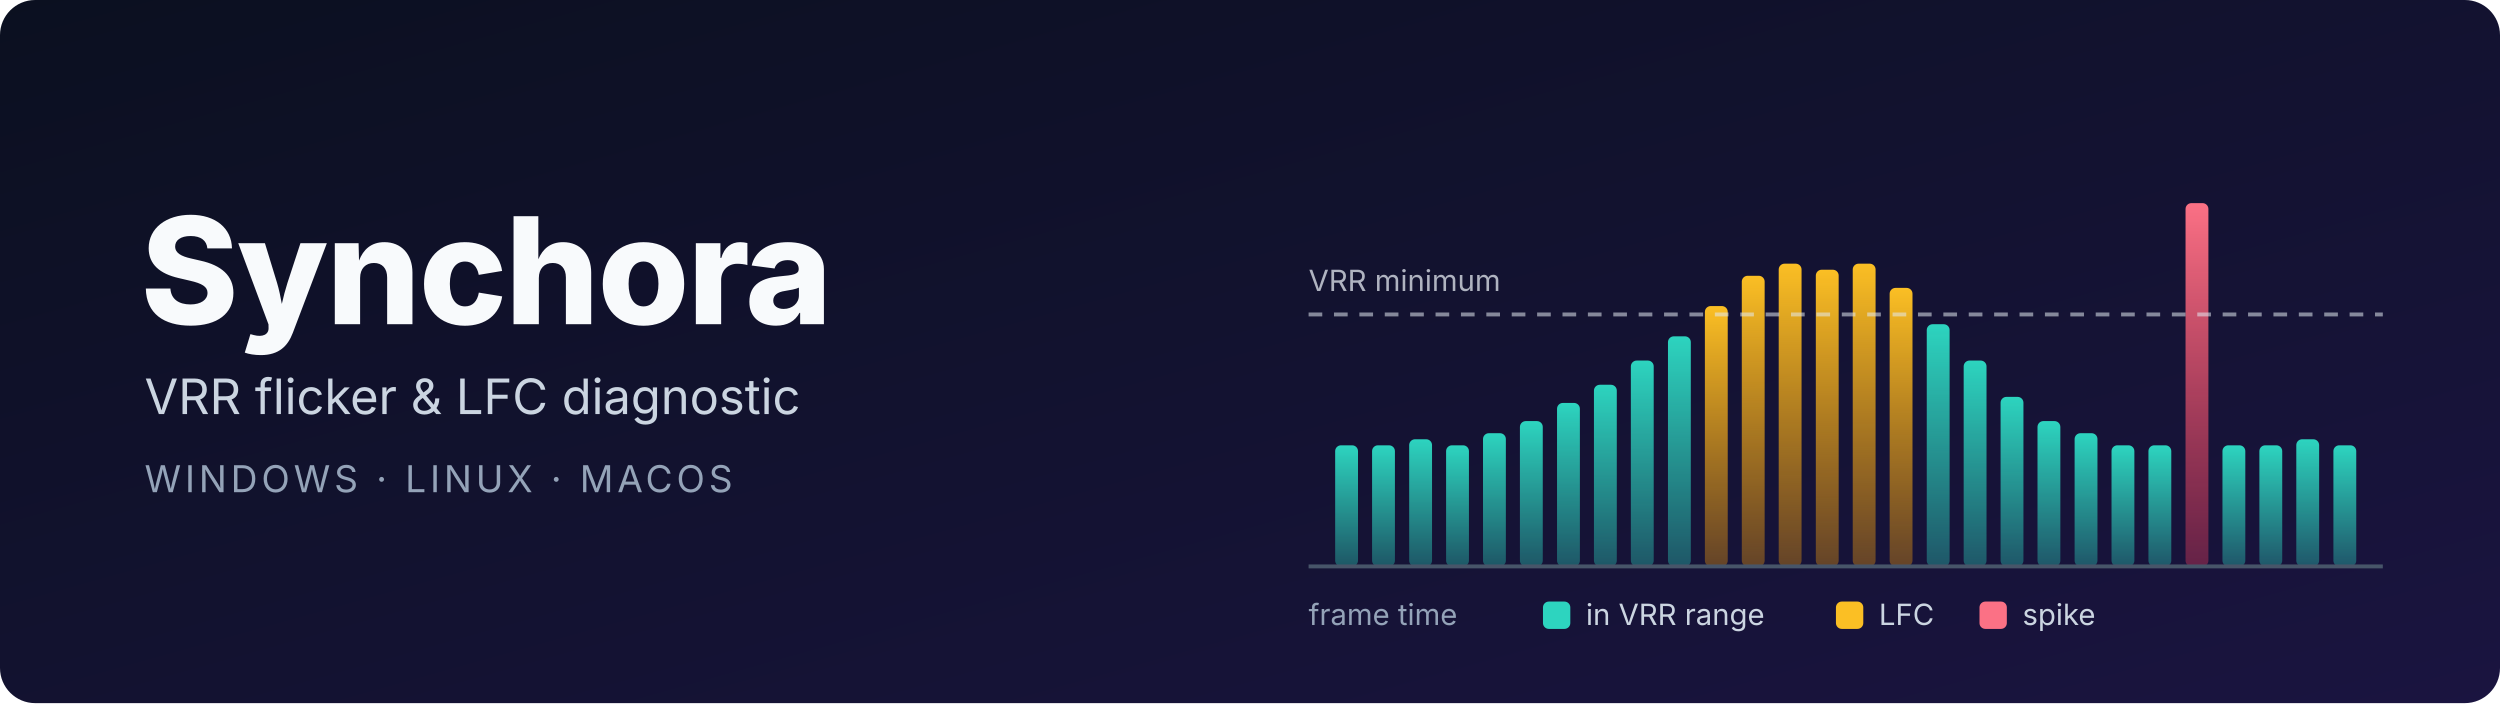
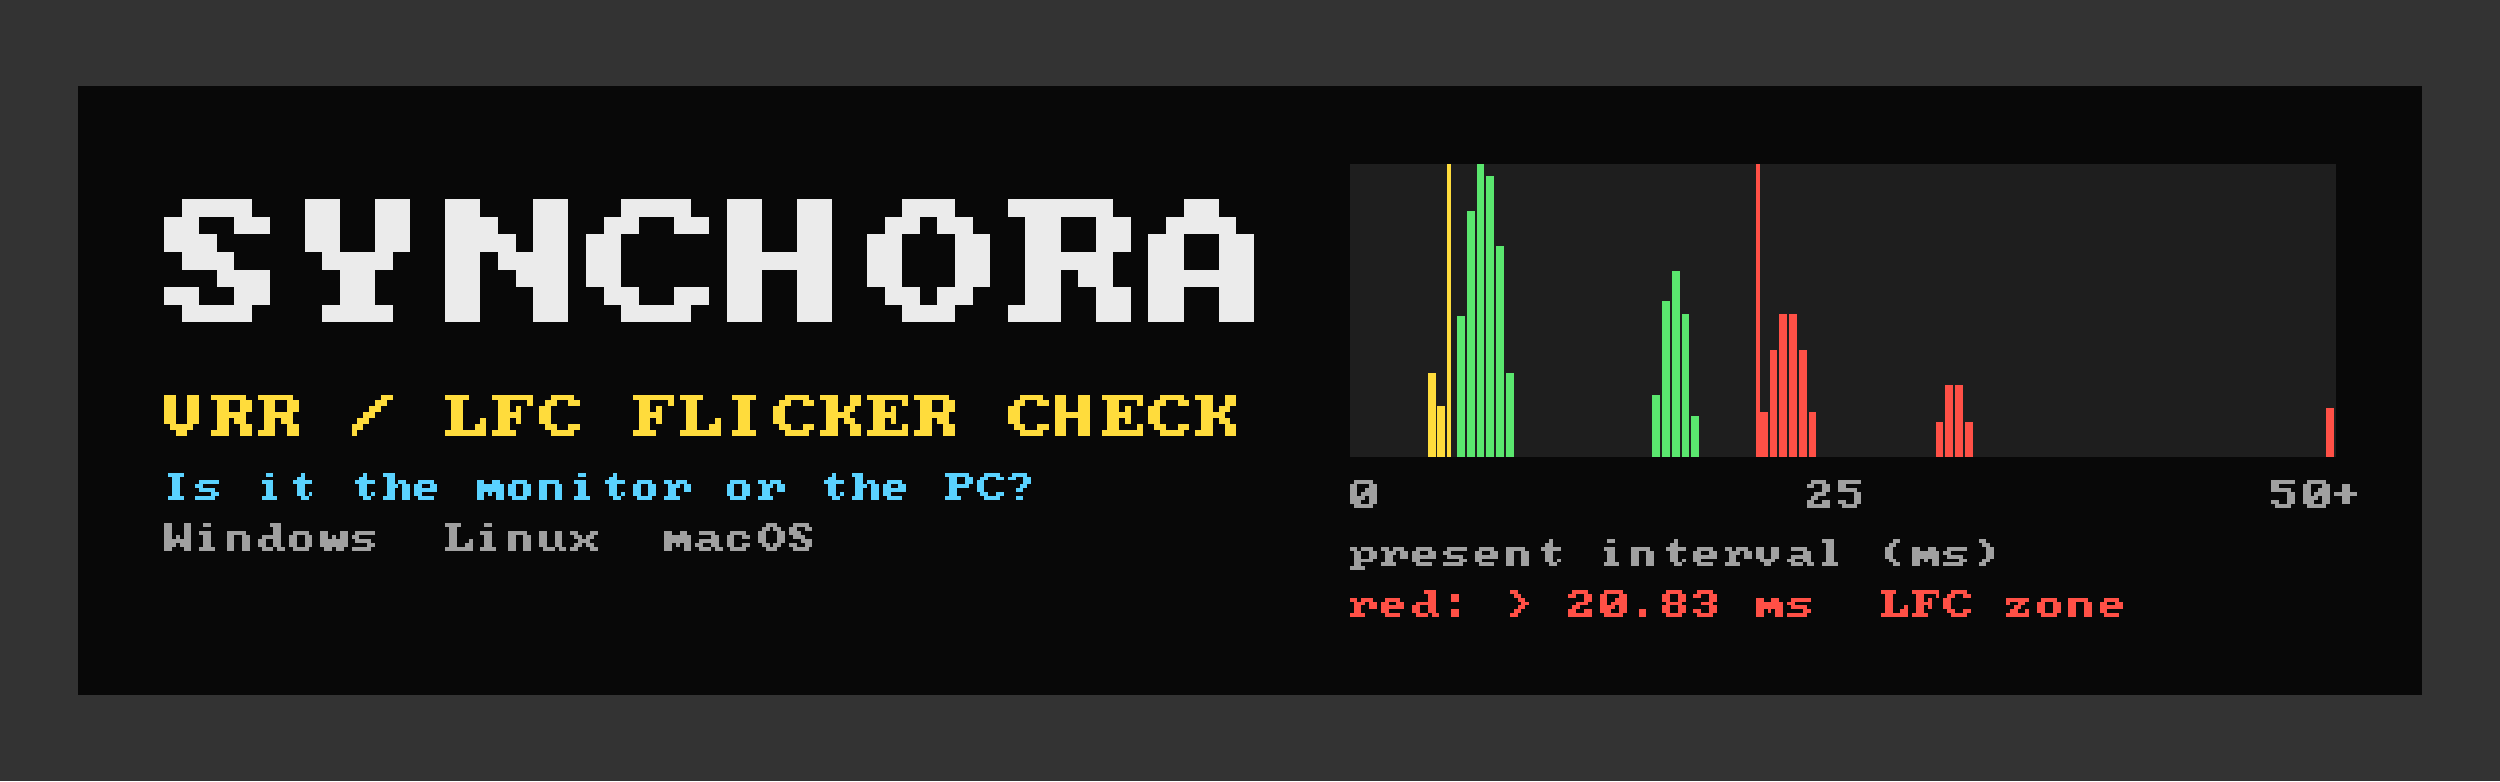
- <svg xmlns="http://www.w3.org/2000/svg" width="1280" height="360" viewBox="0 0 1280 360">
-   <defs>
-     <linearGradient id="bg" x1="0" y1="0" x2="1" y2="1">
-       <stop offset="0" stop-color="#0b1020" />
-       <stop offset="1" stop-color="#1a1440" />
-     </linearGradient>
-     <linearGradient id="ok" x1="0" y1="1" x2="0" y2="0">
-       <stop offset="0" stop-color="#2dd4bf" stop-opacity=".35" />
-       <stop offset="1" stop-color="#2dd4bf" />
-     </linearGradient>
-     <linearGradient id="lfc" x1="0" y1="1" x2="0" y2="0">
-       <stop offset="0" stop-color="#f59e0b" stop-opacity=".35" />
-       <stop offset="1" stop-color="#fbbf24" />
-     </linearGradient>
-     <linearGradient id="spk" x1="0" y1="1" x2="0" y2="0">
-       <stop offset="0" stop-color="#f43f5e" stop-opacity=".35" />
-       <stop offset="1" stop-color="#fb7185" />
-     </linearGradient>
-   </defs>
-   <rect width="1280" height="360" rx="18" fill="url(#bg)" />
-   <text x="72" y="166.0" font-family="Inter, Segoe UI, Helvetica Neue, Helvetica, Arial, sans-serif" font-size="76" font-weight="800" fill="#f8fafc" letter-spacing="-1">Synchora</text>
-   <text x="74" y="212.0" font-family="Inter, Segoe UI, Helvetica Neue, Helvetica, Arial, sans-serif" font-size="25" fill="#cbd5e1">VRR flicker &amp; LFC diagnostic</text>
-   <text x="74" y="252.0" font-family="Inter, Segoe UI, Helvetica Neue, Helvetica, Arial, sans-serif" font-size="19" fill="#94a3b8" letter-spacing="2">WINDOWS · LINUX · MACOS</text>
-   <rect x="683.6" y="228.0" width="11.7" height="62.0" rx="3" fill="url(#ok)" />
-   <rect x="702.5" y="228.0" width="11.7" height="62.0" rx="3" fill="url(#ok)" />
-   <rect x="721.5" y="224.9" width="11.7" height="65.1" rx="3" fill="url(#ok)" />
-   <rect x="740.4" y="228.0" width="11.7" height="62.0" rx="3" fill="url(#ok)" />
-   <rect x="759.3" y="221.8" width="11.7" height="68.2" rx="3" fill="url(#ok)" />
-   <rect x="778.2" y="215.6" width="11.7" height="74.4" rx="3" fill="url(#ok)" />
-   <rect x="797.2" y="206.3" width="11.7" height="83.7" rx="3" fill="url(#ok)" />
-   <rect x="816.1" y="197.0" width="11.7" height="93.0" rx="3" fill="url(#ok)" />
-   <rect x="835.0" y="184.6" width="11.7" height="105.4" rx="3" fill="url(#ok)" />
-   <rect x="854.0" y="172.2" width="11.7" height="117.8" rx="3" fill="url(#ok)" />
-   <rect x="872.9" y="156.7" width="11.7" height="133.3" rx="3" fill="url(#lfc)" />
-   <rect x="891.8" y="141.2" width="11.7" height="148.8" rx="3" fill="url(#lfc)" />
-   <rect x="910.7" y="135.0" width="11.7" height="155.0" rx="3" fill="url(#lfc)" />
-   <rect x="929.7" y="138.1" width="11.7" height="151.9" rx="3" fill="url(#lfc)" />
-   <rect x="948.6" y="135.0" width="11.7" height="155.0" rx="3" fill="url(#lfc)" />
-   <rect x="967.5" y="147.4" width="11.7" height="142.6" rx="3" fill="url(#lfc)" />
-   <rect x="986.5" y="166.0" width="11.7" height="124.0" rx="3" fill="url(#ok)" />
-   <rect x="1005.4" y="184.6" width="11.7" height="105.4" rx="3" fill="url(#ok)" />
-   <rect x="1024.3" y="203.2" width="11.7" height="86.8" rx="3" fill="url(#ok)" />
-   <rect x="1043.2" y="215.6" width="11.7" height="74.4" rx="3" fill="url(#ok)" />
-   <rect x="1062.2" y="221.8" width="11.7" height="68.2" rx="3" fill="url(#ok)" />
-   <rect x="1081.1" y="228.0" width="11.7" height="62.0" rx="3" fill="url(#ok)" />
-   <rect x="1100.0" y="228.0" width="11.7" height="62.0" rx="3" fill="url(#ok)" />
-   <rect x="1119.0" y="104.0" width="11.7" height="186.0" rx="3" fill="url(#spk)" />
-   <rect x="1137.9" y="228.0" width="11.7" height="62.0" rx="3" fill="url(#ok)" />
-   <rect x="1156.8" y="228.0" width="11.7" height="62.0" rx="3" fill="url(#ok)" />
-   <rect x="1175.7" y="224.9" width="11.7" height="65.1" rx="3" fill="url(#ok)" />
-   <rect x="1194.7" y="228.0" width="11.7" height="62.0" rx="3" fill="url(#ok)" />
-   <line x1="670" y1="161.0" x2="1220" y2="161.0" stroke="#e2e8f0" stroke-opacity=".55" stroke-width="2" stroke-dasharray="7 6" />
-   <text x="670" y="149.0" font-family="Inter, Segoe UI, Helvetica Neue, Helvetica, Arial, sans-serif" font-size="15" fill="#e2e8f0" fill-opacity=".75">VRR minimum</text>
-   <line x1="670" y1="290.0" x2="1220" y2="290.0" stroke="#475569" stroke-width="2" />
-   <text x="670" y="320.0" font-family="Inter, Segoe UI, Helvetica Neue, Helvetica, Arial, sans-serif" font-size="15" fill="#94a3b8">frame time</text>
-   <rect x="790" y="308.0" width="14" height="14" rx="3" fill="#2dd4bf" />
-   <text x="812" y="320.0" font-family="Inter, Segoe UI, Helvetica Neue, Helvetica, Arial, sans-serif" font-size="15" fill="#cbd5e1">in VRR range</text>
-   <rect x="940.0" y="308.0" width="14" height="14" rx="3" fill="#fbbf24" />
-   <text x="962.0" y="320.0" font-family="Inter, Segoe UI, Helvetica Neue, Helvetica, Arial, sans-serif" font-size="15" fill="#cbd5e1">LFC</text>
-   <rect x="1013.5" y="308.0" width="14" height="14" rx="3" fill="#fb7185" />
-   <text x="1035.5" y="320.0" font-family="Inter, Segoe UI, Helvetica Neue, Helvetica, Arial, sans-serif" font-size="15" fill="#cbd5e1">spike</text>
+ <svg xmlns="http://www.w3.org/2000/svg" width="1280" height="400" viewBox="0 0 1280 400" shape-rendering="crispEdges">
+   <rect width="1280" height="400" fill="#333333" />
+   <rect x="40" y="44" width="1200" height="312" fill="#000" fill-opacity=".84" />
+   <path fill="#ebebeb" d="M93 102h36v9h-36zM84 111h18v9h-18zM120 111h18v9h-18zM84 120h27v9h-27zM93 129h27v9h-27zM111 138h27v9h-27zM84 147h18v9h-18zM120 147h18v9h-18zM93 156h36v9h-36zM156 102h18v9h-18zM192 102h18v9h-18zM156 111h18v9h-18zM192 111h18v9h-18zM156 120h18v9h-18zM192 120h18v9h-18zM165 129h36v9h-36zM174 138h18v9h-18zM174 147h18v9h-18zM165 156h36v9h-36zM228 102h18v9h-18zM273 102h18v9h-18zM228 111h27v9h-27zM273 111h18v9h-18zM228 120h36v9h-36zM273 120h18v9h-18zM228 129h18v9h-18zM255 129h36v9h-36zM228 138h18v9h-18zM264 138h27v9h-27zM228 147h18v9h-18zM273 147h18v9h-18zM228 156h18v9h-18zM273 156h18v9h-18zM318 102h36v9h-36zM309 111h18v9h-18zM345 111h18v9h-18zM300 120h18v9h-18zM300 129h18v9h-18zM300 138h18v9h-18zM309 147h18v9h-18zM345 147h18v9h-18zM318 156h36v9h-36zM372 102h18v9h-18zM408 102h18v9h-18zM372 111h18v9h-18zM408 111h18v9h-18zM372 120h18v9h-18zM408 120h18v9h-18zM372 129h54v9h-54zM372 138h18v9h-18zM408 138h18v9h-18zM372 147h18v9h-18zM408 147h18v9h-18zM372 156h18v9h-18zM408 156h18v9h-18zM462 102h27v9h-27zM453 111h18v9h-18zM480 111h18v9h-18zM444 120h18v9h-18zM489 120h18v9h-18zM444 129h18v9h-18zM489 129h18v9h-18zM444 138h18v9h-18zM489 138h18v9h-18zM453 147h18v9h-18zM480 147h18v9h-18zM462 156h27v9h-27zM516 102h54v9h-54zM525 111h18v9h-18zM561 111h18v9h-18zM525 120h18v9h-18zM561 120h18v9h-18zM525 129h45v9h-45zM525 138h18v9h-18zM552 138h18v9h-18zM525 147h18v9h-18zM561 147h18v9h-18zM516 156h27v9h-27zM561 156h18v9h-18zM606 102h18v9h-18zM597 111h36v9h-36zM588 120h18v9h-18zM624 120h18v9h-18zM588 129h18v9h-18zM624 129h18v9h-18zM588 138h54v9h-54zM588 147h18v9h-18zM624 147h18v9h-18zM588 156h18v9h-18zM624 156h18v9h-18z" />
+   <path fill="#ffdc3c" d="M84 202h6v3h-6zM96 202h6v3h-6zM84 205h6v3h-6zM96 205h6v3h-6zM84 208h6v3h-6zM96 208h6v3h-6zM84 211h6v3h-6zM96 211h6v3h-6zM84 214h6v3h-6zM96 214h6v3h-6zM87 217h12v3h-12zM90 220h6v3h-6zM108 202h18v3h-18zM111 205h6v3h-6zM123 205h6v3h-6zM111 208h6v3h-6zM123 208h6v3h-6zM111 211h15v3h-15zM111 214h6v3h-6zM120 214h6v3h-6zM111 217h6v3h-6zM123 217h6v3h-6zM108 220h9v3h-9zM123 220h6v3h-6zM132 202h18v3h-18zM135 205h6v3h-6zM147 205h6v3h-6zM135 208h6v3h-6zM147 208h6v3h-6zM135 211h15v3h-15zM135 214h6v3h-6zM144 214h6v3h-6zM135 217h6v3h-6zM147 217h6v3h-6zM132 220h9v3h-9zM147 220h6v3h-6zM195 202h6v3h-6zM192 205h6v3h-6zM189 208h6v3h-6zM186 211h6v3h-6zM183 214h6v3h-6zM180 217h6v3h-6zM180 220h3v3h-3zM228 202h12v3h-12zM231 205h6v3h-6zM231 208h6v3h-6zM231 211h6v3h-6zM231 214h6v3h-6zM246 214h3v3h-3zM231 217h6v3h-6zM243 217h6v3h-6zM228 220h21v3h-21zM252 202h21v3h-21zM255 205h6v3h-6zM270 205h3v3h-3zM255 208h6v3h-6zM264 208h3v3h-3zM255 211h12v3h-12zM255 214h6v3h-6zM264 214h3v3h-3zM255 217h6v3h-6zM252 220h12v3h-12zM282 202h12v3h-12zM279 205h6v3h-6zM291 205h6v3h-6zM276 208h6v3h-6zM276 211h6v3h-6zM276 214h6v3h-6zM279 217h6v3h-6zM291 217h6v3h-6zM282 220h12v3h-12zM324 202h21v3h-21zM327 205h6v3h-6zM342 205h3v3h-3zM327 208h6v3h-6zM336 208h3v3h-3zM327 211h12v3h-12zM327 214h6v3h-6zM336 214h3v3h-3zM327 217h6v3h-6zM324 220h12v3h-12zM348 202h12v3h-12zM351 205h6v3h-6zM351 208h6v3h-6zM351 211h6v3h-6zM351 214h6v3h-6zM366 214h3v3h-3zM351 217h6v3h-6zM363 217h6v3h-6zM348 220h21v3h-21zM375 202h12v3h-12zM378 205h6v3h-6zM378 208h6v3h-6zM378 211h6v3h-6zM378 214h6v3h-6zM378 217h6v3h-6zM375 220h12v3h-12zM402 202h12v3h-12zM399 205h6v3h-6zM411 205h6v3h-6zM396 208h6v3h-6zM396 211h6v3h-6zM396 214h6v3h-6zM399 217h6v3h-6zM411 217h6v3h-6zM402 220h12v3h-12zM420 202h9v3h-9zM435 202h6v3h-6zM423 205h6v3h-6zM435 205h6v3h-6zM423 208h6v3h-6zM432 208h6v3h-6zM423 211h12v3h-12zM423 214h6v3h-6zM432 214h6v3h-6zM423 217h6v3h-6zM435 217h6v3h-6zM420 220h9v3h-9zM435 220h6v3h-6zM444 202h21v3h-21zM447 205h6v3h-6zM462 205h3v3h-3zM447 208h6v3h-6zM456 208h3v3h-3zM447 211h12v3h-12zM447 214h6v3h-6zM456 214h3v3h-3zM447 217h6v3h-6zM462 217h3v3h-3zM444 220h21v3h-21zM468 202h18v3h-18zM471 205h6v3h-6zM483 205h6v3h-6zM471 208h6v3h-6zM483 208h6v3h-6zM471 211h15v3h-15zM471 214h6v3h-6zM480 214h6v3h-6zM471 217h6v3h-6zM483 217h6v3h-6zM468 220h9v3h-9zM483 220h6v3h-6zM522 202h12v3h-12zM519 205h6v3h-6zM531 205h6v3h-6zM516 208h6v3h-6zM516 211h6v3h-6zM516 214h6v3h-6zM519 217h6v3h-6zM531 217h6v3h-6zM522 220h12v3h-12zM540 202h6v3h-6zM552 202h6v3h-6zM540 205h6v3h-6zM552 205h6v3h-6zM540 208h6v3h-6zM552 208h6v3h-6zM540 211h18v3h-18zM540 214h6v3h-6zM552 214h6v3h-6zM540 217h6v3h-6zM552 217h6v3h-6zM540 220h6v3h-6zM552 220h6v3h-6zM564 202h21v3h-21zM567 205h6v3h-6zM582 205h3v3h-3zM567 208h6v3h-6zM576 208h3v3h-3zM567 211h12v3h-12zM567 214h6v3h-6zM576 214h3v3h-3zM567 217h6v3h-6zM582 217h3v3h-3zM564 220h21v3h-21zM594 202h12v3h-12zM591 205h6v3h-6zM603 205h6v3h-6zM588 208h6v3h-6zM588 211h6v3h-6zM588 214h6v3h-6zM591 217h6v3h-6zM603 217h6v3h-6zM594 220h12v3h-12zM612 202h9v3h-9zM627 202h6v3h-6zM615 205h6v3h-6zM627 205h6v3h-6zM615 208h6v3h-6zM624 208h6v3h-6zM615 211h12v3h-12zM615 214h6v3h-6zM624 214h6v3h-6zM615 217h6v3h-6zM627 217h6v3h-6zM612 220h9v3h-9zM627 220h6v3h-6z" />
+   <path fill="#5ad2ff" d="M86 242h8v2h-8zM88 244h4v2h-4zM88 246h4v2h-4zM88 248h4v2h-4zM88 250h4v2h-4zM88 252h4v2h-4zM86 254h8v2h-8zM102 246h10v2h-10zM100 248h4v2h-4zM102 250h8v2h-8zM108 252h4v2h-4zM100 254h10v2h-10zM136 242h4v2h-4zM134 246h6v2h-6zM136 248h4v2h-4zM136 250h4v2h-4zM136 252h4v2h-4zM134 254h8v2h-8zM154 242h2v2h-2zM152 244h4v2h-4zM150 246h10v2h-10zM152 248h4v2h-4zM152 250h4v2h-4zM152 252h4v2h-4zM158 252h2v2h-2zM154 254h4v2h-4zM186 242h2v2h-2zM184 244h4v2h-4zM182 246h10v2h-10zM184 248h4v2h-4zM184 250h4v2h-4zM184 252h4v2h-4zM190 252h2v2h-2zM186 254h4v2h-4zM196 242h6v2h-6zM198 244h4v2h-4zM198 246h4v2h-4zM204 246h4v2h-4zM198 248h6v2h-6zM206 248h4v2h-4zM198 250h4v2h-4zM206 250h4v2h-4zM198 252h4v2h-4zM206 252h4v2h-4zM196 254h6v2h-6zM206 254h4v2h-4zM214 246h8v2h-8zM212 248h4v2h-4zM220 248h4v2h-4zM212 250h12v2h-12zM212 252h4v2h-4zM214 254h8v2h-8zM244 246h4v2h-4zM252 246h4v2h-4zM244 248h14v2h-14zM244 250h14v2h-14zM244 252h4v2h-4zM250 252h2v2h-2zM254 252h4v2h-4zM244 254h4v2h-4zM254 254h4v2h-4zM262 246h8v2h-8zM260 248h4v2h-4zM268 248h4v2h-4zM260 250h4v2h-4zM268 250h4v2h-4zM260 252h4v2h-4zM268 252h4v2h-4zM262 254h8v2h-8zM276 246h10v2h-10zM276 248h4v2h-4zM284 248h4v2h-4zM276 250h4v2h-4zM284 250h4v2h-4zM276 252h4v2h-4zM284 252h4v2h-4zM276 254h4v2h-4zM284 254h4v2h-4zM296 242h4v2h-4zM294 246h6v2h-6zM296 248h4v2h-4zM296 250h4v2h-4zM296 252h4v2h-4zM294 254h8v2h-8zM314 242h2v2h-2zM312 244h4v2h-4zM310 246h10v2h-10zM312 248h4v2h-4zM312 250h4v2h-4zM312 252h4v2h-4zM318 252h2v2h-2zM314 254h4v2h-4zM326 246h8v2h-8zM324 248h4v2h-4zM332 248h4v2h-4zM324 250h4v2h-4zM332 250h4v2h-4zM324 252h4v2h-4zM332 252h4v2h-4zM326 254h8v2h-8zM340 246h4v2h-4zM346 246h6v2h-6zM342 248h6v2h-6zM350 248h4v2h-4zM342 250h4v2h-4zM350 250h4v2h-4zM342 252h4v2h-4zM340 254h8v2h-8zM374 246h8v2h-8zM372 248h4v2h-4zM380 248h4v2h-4zM372 250h4v2h-4zM380 250h4v2h-4zM372 252h4v2h-4zM380 252h4v2h-4zM374 254h8v2h-8zM388 246h4v2h-4zM394 246h6v2h-6zM390 248h6v2h-6zM398 248h4v2h-4zM390 250h4v2h-4zM398 250h4v2h-4zM390 252h4v2h-4zM388 254h8v2h-8zM426 242h2v2h-2zM424 244h4v2h-4zM422 246h10v2h-10zM424 248h4v2h-4zM424 250h4v2h-4zM424 252h4v2h-4zM430 252h2v2h-2zM426 254h4v2h-4zM436 242h6v2h-6zM438 244h4v2h-4zM438 246h4v2h-4zM444 246h4v2h-4zM438 248h6v2h-6zM446 248h4v2h-4zM438 250h4v2h-4zM446 250h4v2h-4zM438 252h4v2h-4zM446 252h4v2h-4zM436 254h6v2h-6zM446 254h4v2h-4zM454 246h8v2h-8zM452 248h4v2h-4zM460 248h4v2h-4zM452 250h12v2h-12zM452 252h4v2h-4zM454 254h8v2h-8zM484 242h12v2h-12zM486 244h4v2h-4zM494 244h4v2h-4zM486 246h4v2h-4zM494 246h4v2h-4zM486 248h10v2h-10zM486 250h4v2h-4zM486 252h4v2h-4zM484 254h8v2h-8zM504 242h8v2h-8zM502 244h4v2h-4zM510 244h4v2h-4zM500 246h4v2h-4zM500 248h4v2h-4zM500 250h4v2h-4zM502 252h4v2h-4zM510 252h4v2h-4zM504 254h8v2h-8zM518 242h8v2h-8zM516 244h4v2h-4zM524 244h4v2h-4zM524 246h4v2h-4zM522 248h4v2h-4zM520 250h4v2h-4zM520 254h4v2h-4z" />
+   <path fill="#a0a0a0" d="M84 268h4v2h-4zM94 268h4v2h-4zM84 270h4v2h-4zM94 270h4v2h-4zM84 272h4v2h-4zM94 272h4v2h-4zM84 274h4v2h-4zM90 274h2v2h-2zM94 274h4v2h-4zM84 276h14v2h-14zM84 278h6v2h-6zM92 278h6v2h-6zM84 280h4v2h-4zM94 280h4v2h-4zM104 268h4v2h-4zM102 272h6v2h-6zM104 274h4v2h-4zM104 276h4v2h-4zM104 278h4v2h-4zM102 280h8v2h-8zM116 272h10v2h-10zM116 274h4v2h-4zM124 274h4v2h-4zM116 276h4v2h-4zM124 276h4v2h-4zM116 278h4v2h-4zM124 278h4v2h-4zM116 280h4v2h-4zM124 280h4v2h-4zM138 268h6v2h-6zM140 270h4v2h-4zM140 272h4v2h-4zM134 274h10v2h-10zM132 276h4v2h-4zM140 276h4v2h-4zM132 278h4v2h-4zM140 278h4v2h-4zM134 280h6v2h-6zM142 280h4v2h-4zM150 272h8v2h-8zM148 274h4v2h-4zM156 274h4v2h-4zM148 276h4v2h-4zM156 276h4v2h-4zM148 278h4v2h-4zM156 278h4v2h-4zM150 280h8v2h-8zM164 272h4v2h-4zM174 272h4v2h-4zM164 274h4v2h-4zM170 274h2v2h-2zM174 274h4v2h-4zM164 276h14v2h-14zM164 278h14v2h-14zM166 280h4v2h-4zM172 280h4v2h-4zM182 272h10v2h-10zM180 274h4v2h-4zM182 276h8v2h-8zM188 278h4v2h-4zM180 280h10v2h-10zM228 268h8v2h-8zM230 270h4v2h-4zM230 272h4v2h-4zM230 274h4v2h-4zM230 276h4v2h-4zM240 276h2v2h-2zM230 278h4v2h-4zM238 278h4v2h-4zM228 280h14v2h-14zM248 268h4v2h-4zM246 272h6v2h-6zM248 274h4v2h-4zM248 276h4v2h-4zM248 278h4v2h-4zM246 280h8v2h-8zM260 272h10v2h-10zM260 274h4v2h-4zM268 274h4v2h-4zM260 276h4v2h-4zM268 276h4v2h-4zM260 278h4v2h-4zM268 278h4v2h-4zM260 280h4v2h-4zM268 280h4v2h-4zM276 272h4v2h-4zM284 272h4v2h-4zM276 274h4v2h-4zM284 274h4v2h-4zM276 276h4v2h-4zM284 276h4v2h-4zM276 278h4v2h-4zM284 278h4v2h-4zM278 280h6v2h-6zM286 280h4v2h-4zM292 272h4v2h-4zM302 272h4v2h-4zM294 274h4v2h-4zM300 274h4v2h-4zM296 276h6v2h-6zM294 278h4v2h-4zM300 278h4v2h-4zM292 280h4v2h-4zM302 280h4v2h-4zM340 272h4v2h-4zM348 272h4v2h-4zM340 274h14v2h-14zM340 276h14v2h-14zM340 278h4v2h-4zM346 278h2v2h-2zM350 278h4v2h-4zM340 280h4v2h-4zM350 280h4v2h-4zM358 272h8v2h-8zM364 274h4v2h-4zM358 276h10v2h-10zM356 278h4v2h-4zM364 278h4v2h-4zM358 280h6v2h-6zM366 280h4v2h-4zM374 272h8v2h-8zM372 274h4v2h-4zM380 274h4v2h-4zM372 276h4v2h-4zM372 278h4v2h-4zM380 278h4v2h-4zM374 280h8v2h-8zM392 268h6v2h-6zM390 270h4v2h-4zM396 270h4v2h-4zM388 272h4v2h-4zM398 272h4v2h-4zM388 274h4v2h-4zM398 274h4v2h-4zM388 276h4v2h-4zM398 276h4v2h-4zM390 278h4v2h-4zM396 278h4v2h-4zM392 280h6v2h-6zM406 268h8v2h-8zM404 270h4v2h-4zM412 270h4v2h-4zM404 272h6v2h-6zM406 274h6v2h-6zM410 276h6v2h-6zM404 278h4v2h-4zM412 278h4v2h-4zM406 280h8v2h-8z" />
+   <rect x="691" y="84" width="505" height="150" fill="#1e1e1e" />
+   <rect x="731" y="191" width="4" height="43" fill="#ffdc3c" />
+   <rect x="736" y="208" width="4" height="26" fill="#ffdc3c" />
+   <rect x="746" y="162" width="4" height="72" fill="#5ae66e" />
+   <rect x="751" y="108" width="4" height="126" fill="#5ae66e" />
+   <rect x="756" y="84" width="4" height="150" fill="#5ae66e" />
+   <rect x="761" y="90" width="4" height="144" fill="#5ae66e" />
+   <rect x="766" y="126" width="4" height="108" fill="#5ae66e" />
+   <rect x="771" y="191" width="4" height="43" fill="#5ae66e" />
+   <rect x="846" y="202" width="4" height="32" fill="#5ae66e" />
+   <rect x="851" y="154" width="4" height="80" fill="#5ae66e" />
+   <rect x="856" y="139" width="4" height="95" fill="#5ae66e" />
+   <rect x="861" y="161" width="4" height="73" fill="#5ae66e" />
+   <rect x="866" y="213" width="4" height="21" fill="#5ae66e" />
+   <rect x="901" y="211" width="4" height="23" fill="#ff5046" />
+   <rect x="906" y="179" width="4" height="55" fill="#ff5046" />
+   <rect x="911" y="161" width="4" height="73" fill="#ff5046" />
+   <rect x="916" y="161" width="4" height="73" fill="#ff5046" />
+   <rect x="921" y="179" width="4" height="55" fill="#ff5046" />
+   <rect x="926" y="211" width="4" height="23" fill="#ff5046" />
+   <rect x="991" y="216" width="4" height="18" fill="#ff5046" />
+   <rect x="996" y="197" width="4" height="37" fill="#ff5046" />
+   <rect x="1001" y="197" width="4" height="37" fill="#ff5046" />
+   <rect x="1006" y="216" width="4" height="18" fill="#ff5046" />
+   <rect x="1191" y="209" width="4" height="25" fill="#ff5046" />
+   <rect x="741" y="84" width="2" height="150" fill="#ffdc3c" />
+   <rect x="899" y="84" width="2" height="150" fill="#ff5046" />
+   <path fill="#a0a0a0" d="M693 246h10v2h-10zM691 248h4v2h-4zM701 248h4v2h-4zM691 250h4v2h-4zM699 250h6v2h-6zM691 252h4v2h-4zM697 252h8v2h-8zM691 254h8v2h-8zM701 254h4v2h-4zM691 256h6v2h-6zM701 256h4v2h-4zM693 258h10v2h-10z" />
+   <path fill="#a0a0a0" d="M927 246h8v2h-8zM925 248h4v2h-4zM933 248h4v2h-4zM933 250h4v2h-4zM929 252h6v2h-6zM927 254h4v2h-4zM925 256h4v2h-4zM933 256h4v2h-4zM925 258h12v2h-12zM941 246h12v2h-12zM941 248h4v2h-4zM941 250h10v2h-10zM949 252h4v2h-4zM949 254h4v2h-4zM941 256h4v2h-4zM949 256h4v2h-4zM943 258h8v2h-8z" />
+   <path fill="#a0a0a0" d="M1163 246h12v2h-12zM1163 248h4v2h-4zM1163 250h10v2h-10zM1171 252h4v2h-4zM1171 254h4v2h-4zM1163 256h4v2h-4zM1171 256h4v2h-4zM1165 258h8v2h-8zM1181 246h10v2h-10zM1179 248h4v2h-4zM1189 248h4v2h-4zM1179 250h4v2h-4zM1187 250h6v2h-6zM1179 252h4v2h-4zM1185 252h8v2h-8zM1179 254h8v2h-8zM1189 254h4v2h-4zM1179 256h6v2h-6zM1189 256h4v2h-4zM1181 258h10v2h-10zM1199 248h4v2h-4zM1199 250h4v2h-4zM1195 252h12v2h-12zM1199 254h4v2h-4zM1199 256h4v2h-4z" />
+   <path fill="#a0a0a0" d="M691 280h4v2h-4zM697 280h6v2h-6zM693 282h4v2h-4zM701 282h4v2h-4zM693 284h4v2h-4zM701 284h4v2h-4zM693 286h10v2h-10zM693 288h4v2h-4zM691 290h8v2h-8zM707 280h4v2h-4zM713 280h6v2h-6zM709 282h6v2h-6zM717 282h4v2h-4zM709 284h4v2h-4zM717 284h4v2h-4zM709 286h4v2h-4zM707 288h8v2h-8zM725 280h8v2h-8zM723 282h4v2h-4zM731 282h4v2h-4zM723 284h12v2h-12zM723 286h4v2h-4zM725 288h8v2h-8zM741 280h10v2h-10zM739 282h4v2h-4zM741 284h8v2h-8zM747 286h4v2h-4zM739 288h10v2h-10zM757 280h8v2h-8zM755 282h4v2h-4zM763 282h4v2h-4zM755 284h12v2h-12zM755 286h4v2h-4zM757 288h8v2h-8zM771 280h10v2h-10zM771 282h4v2h-4zM779 282h4v2h-4zM771 284h4v2h-4zM779 284h4v2h-4zM771 286h4v2h-4zM779 286h4v2h-4zM771 288h4v2h-4zM779 288h4v2h-4zM793 276h2v2h-2zM791 278h4v2h-4zM789 280h10v2h-10zM791 282h4v2h-4zM791 284h4v2h-4zM791 286h4v2h-4zM797 286h2v2h-2zM793 288h4v2h-4zM823 276h4v2h-4zM821 280h6v2h-6zM823 282h4v2h-4zM823 284h4v2h-4zM823 286h4v2h-4zM821 288h8v2h-8zM835 280h10v2h-10zM835 282h4v2h-4zM843 282h4v2h-4zM835 284h4v2h-4zM843 284h4v2h-4zM835 286h4v2h-4zM843 286h4v2h-4zM835 288h4v2h-4zM843 288h4v2h-4zM857 276h2v2h-2zM855 278h4v2h-4zM853 280h10v2h-10zM855 282h4v2h-4zM855 284h4v2h-4zM855 286h4v2h-4zM861 286h2v2h-2zM857 288h4v2h-4zM869 280h8v2h-8zM867 282h4v2h-4zM875 282h4v2h-4zM867 284h12v2h-12zM867 286h4v2h-4zM869 288h8v2h-8zM883 280h4v2h-4zM889 280h6v2h-6zM885 282h6v2h-6zM893 282h4v2h-4zM885 284h4v2h-4zM893 284h4v2h-4zM885 286h4v2h-4zM883 288h8v2h-8zM899 280h4v2h-4zM907 280h4v2h-4zM899 282h4v2h-4zM907 282h4v2h-4zM899 284h4v2h-4zM907 284h4v2h-4zM901 286h8v2h-8zM903 288h4v2h-4zM917 280h8v2h-8zM923 282h4v2h-4zM917 284h10v2h-10zM915 286h4v2h-4zM923 286h4v2h-4zM917 288h6v2h-6zM925 288h4v2h-4zM933 276h6v2h-6zM935 278h4v2h-4zM935 280h4v2h-4zM935 282h4v2h-4zM935 284h4v2h-4zM935 286h4v2h-4zM933 288h8v2h-8zM969 276h4v2h-4zM967 278h4v2h-4zM965 280h4v2h-4zM965 282h4v2h-4zM965 284h4v2h-4zM967 286h4v2h-4zM969 288h4v2h-4zM979 280h4v2h-4zM987 280h4v2h-4zM979 282h14v2h-14zM979 284h14v2h-14zM979 286h4v2h-4zM985 286h2v2h-2zM989 286h4v2h-4zM979 288h4v2h-4zM989 288h4v2h-4zM997 280h10v2h-10zM995 282h4v2h-4zM997 284h8v2h-8zM1003 286h4v2h-4zM995 288h10v2h-10zM1013 276h4v2h-4zM1015 278h4v2h-4zM1017 280h4v2h-4zM1017 282h4v2h-4zM1017 284h4v2h-4zM1015 286h4v2h-4zM1013 288h4v2h-4z" />
+   <path fill="#ff5046" d="M691 306h4v2h-4zM697 306h6v2h-6zM693 308h6v2h-6zM701 308h4v2h-4zM693 310h4v2h-4zM701 310h4v2h-4zM693 312h4v2h-4zM691 314h8v2h-8zM709 306h8v2h-8zM707 308h4v2h-4zM715 308h4v2h-4zM707 310h12v2h-12zM707 312h4v2h-4zM709 314h8v2h-8zM729 302h6v2h-6zM731 304h4v2h-4zM731 306h4v2h-4zM725 308h10v2h-10zM723 310h4v2h-4zM731 310h4v2h-4zM723 312h4v2h-4zM731 312h4v2h-4zM725 314h6v2h-6zM733 314h4v2h-4zM743 304h4v2h-4zM743 306h4v2h-4zM743 312h4v2h-4zM743 314h4v2h-4zM773 302h4v2h-4zM775 304h4v2h-4zM777 306h4v2h-4zM779 308h4v2h-4zM777 310h4v2h-4zM775 312h4v2h-4zM773 314h4v2h-4zM805 302h8v2h-8zM803 304h4v2h-4zM811 304h4v2h-4zM811 306h4v2h-4zM807 308h6v2h-6zM805 310h4v2h-4zM803 312h4v2h-4zM811 312h4v2h-4zM803 314h12v2h-12zM821 302h10v2h-10zM819 304h4v2h-4zM829 304h4v2h-4zM819 306h4v2h-4zM827 306h6v2h-6zM819 308h4v2h-4zM825 308h8v2h-8zM819 310h8v2h-8zM829 310h4v2h-4zM819 312h6v2h-6zM829 312h4v2h-4zM821 314h10v2h-10zM839 312h4v2h-4zM839 314h4v2h-4zM853 302h8v2h-8zM851 304h4v2h-4zM859 304h4v2h-4zM851 306h4v2h-4zM859 306h4v2h-4zM853 308h8v2h-8zM851 310h4v2h-4zM859 310h4v2h-4zM851 312h4v2h-4zM859 312h4v2h-4zM853 314h8v2h-8zM869 302h8v2h-8zM867 304h4v2h-4zM875 304h4v2h-4zM875 306h4v2h-4zM871 308h6v2h-6zM875 310h4v2h-4zM867 312h4v2h-4zM875 312h4v2h-4zM869 314h8v2h-8zM899 306h4v2h-4zM907 306h4v2h-4zM899 308h14v2h-14zM899 310h14v2h-14zM899 312h4v2h-4zM905 312h2v2h-2zM909 312h4v2h-4zM899 314h4v2h-4zM909 314h4v2h-4zM917 306h10v2h-10zM915 308h4v2h-4zM917 310h8v2h-8zM923 312h4v2h-4zM915 314h10v2h-10zM963 302h8v2h-8zM965 304h4v2h-4zM965 306h4v2h-4zM965 308h4v2h-4zM965 310h4v2h-4zM975 310h2v2h-2zM965 312h4v2h-4zM973 312h4v2h-4zM963 314h14v2h-14zM979 302h14v2h-14zM981 304h4v2h-4zM991 304h2v2h-2zM981 306h4v2h-4zM987 306h2v2h-2zM981 308h8v2h-8zM981 310h4v2h-4zM987 310h2v2h-2zM981 312h4v2h-4zM979 314h8v2h-8zM999 302h8v2h-8zM997 304h4v2h-4zM1005 304h4v2h-4zM995 306h4v2h-4zM995 308h4v2h-4zM995 310h4v2h-4zM997 312h4v2h-4zM1005 312h4v2h-4zM999 314h8v2h-8zM1027 306h12v2h-12zM1027 308h2v2h-2zM1033 308h4v2h-4zM1031 310h4v2h-4zM1029 312h4v2h-4zM1037 312h2v2h-2zM1027 314h12v2h-12zM1045 306h8v2h-8zM1043 308h4v2h-4zM1051 308h4v2h-4zM1043 310h4v2h-4zM1051 310h4v2h-4zM1043 312h4v2h-4zM1051 312h4v2h-4zM1045 314h8v2h-8zM1059 306h10v2h-10zM1059 308h4v2h-4zM1067 308h4v2h-4zM1059 310h4v2h-4zM1067 310h4v2h-4zM1059 312h4v2h-4zM1067 312h4v2h-4zM1059 314h4v2h-4zM1067 314h4v2h-4zM1077 306h8v2h-8zM1075 308h4v2h-4zM1083 308h4v2h-4zM1075 310h12v2h-12zM1075 312h4v2h-4zM1077 314h8v2h-8z" />
</svg>
